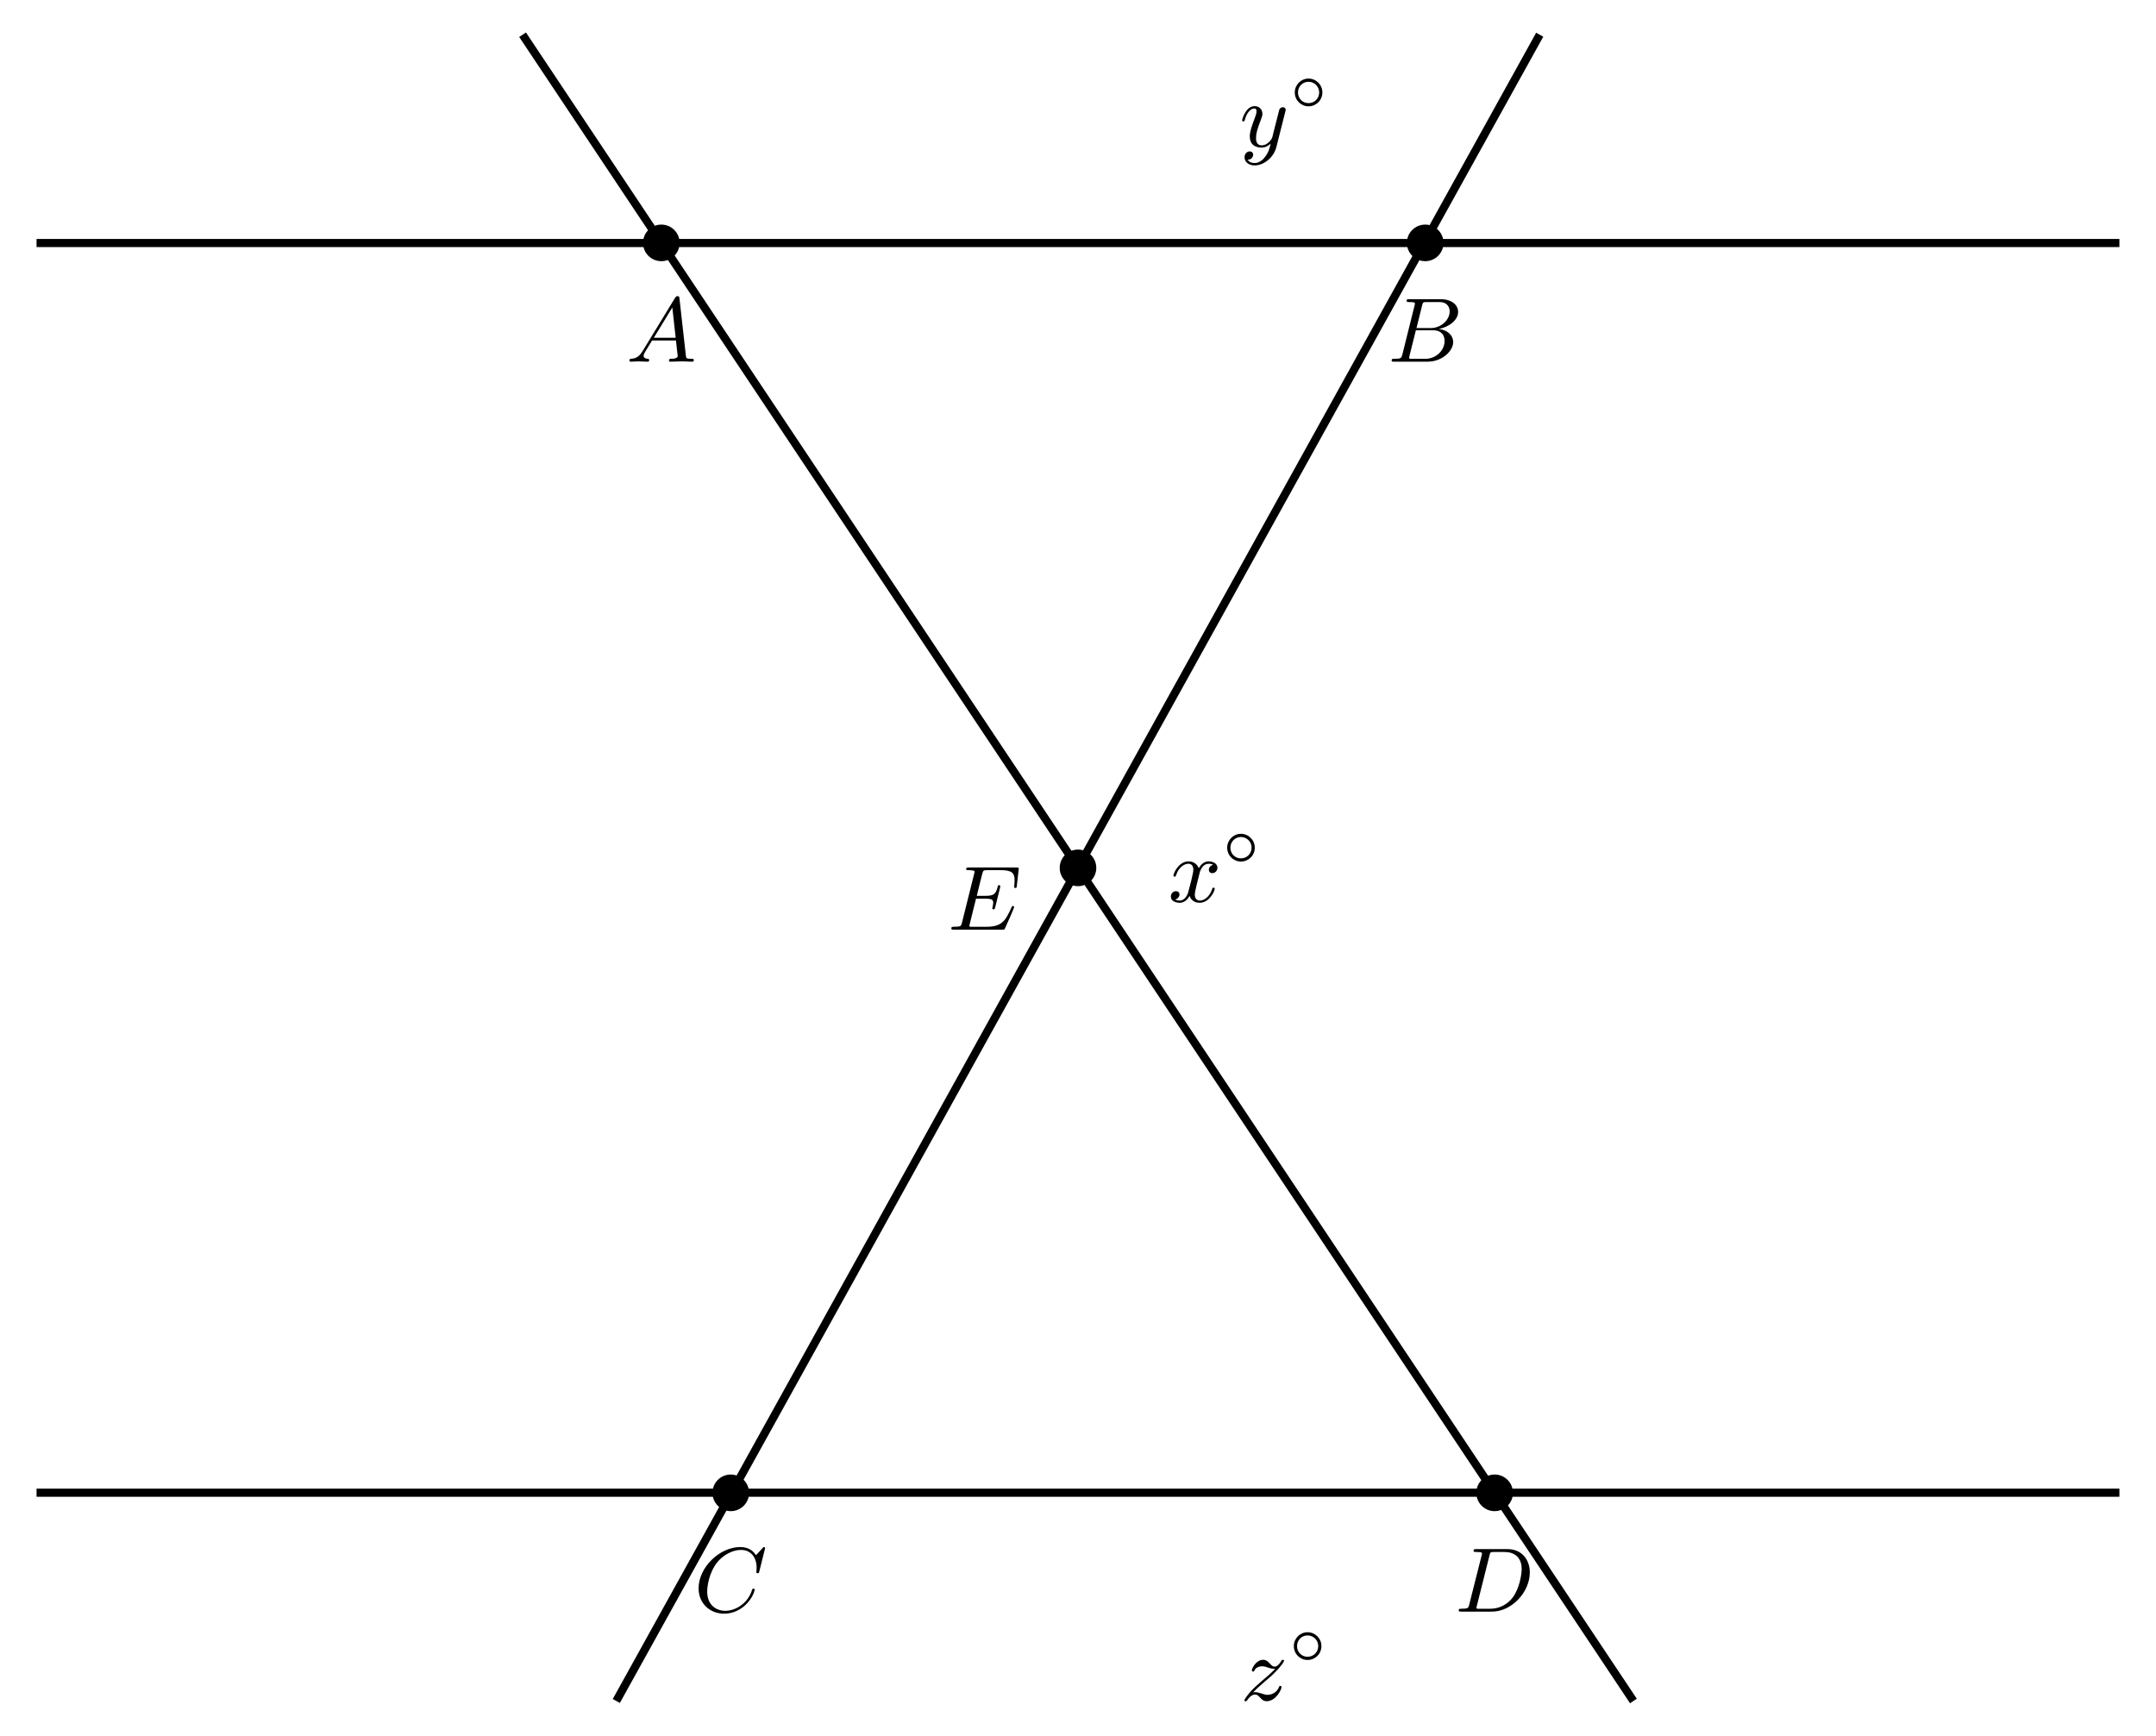
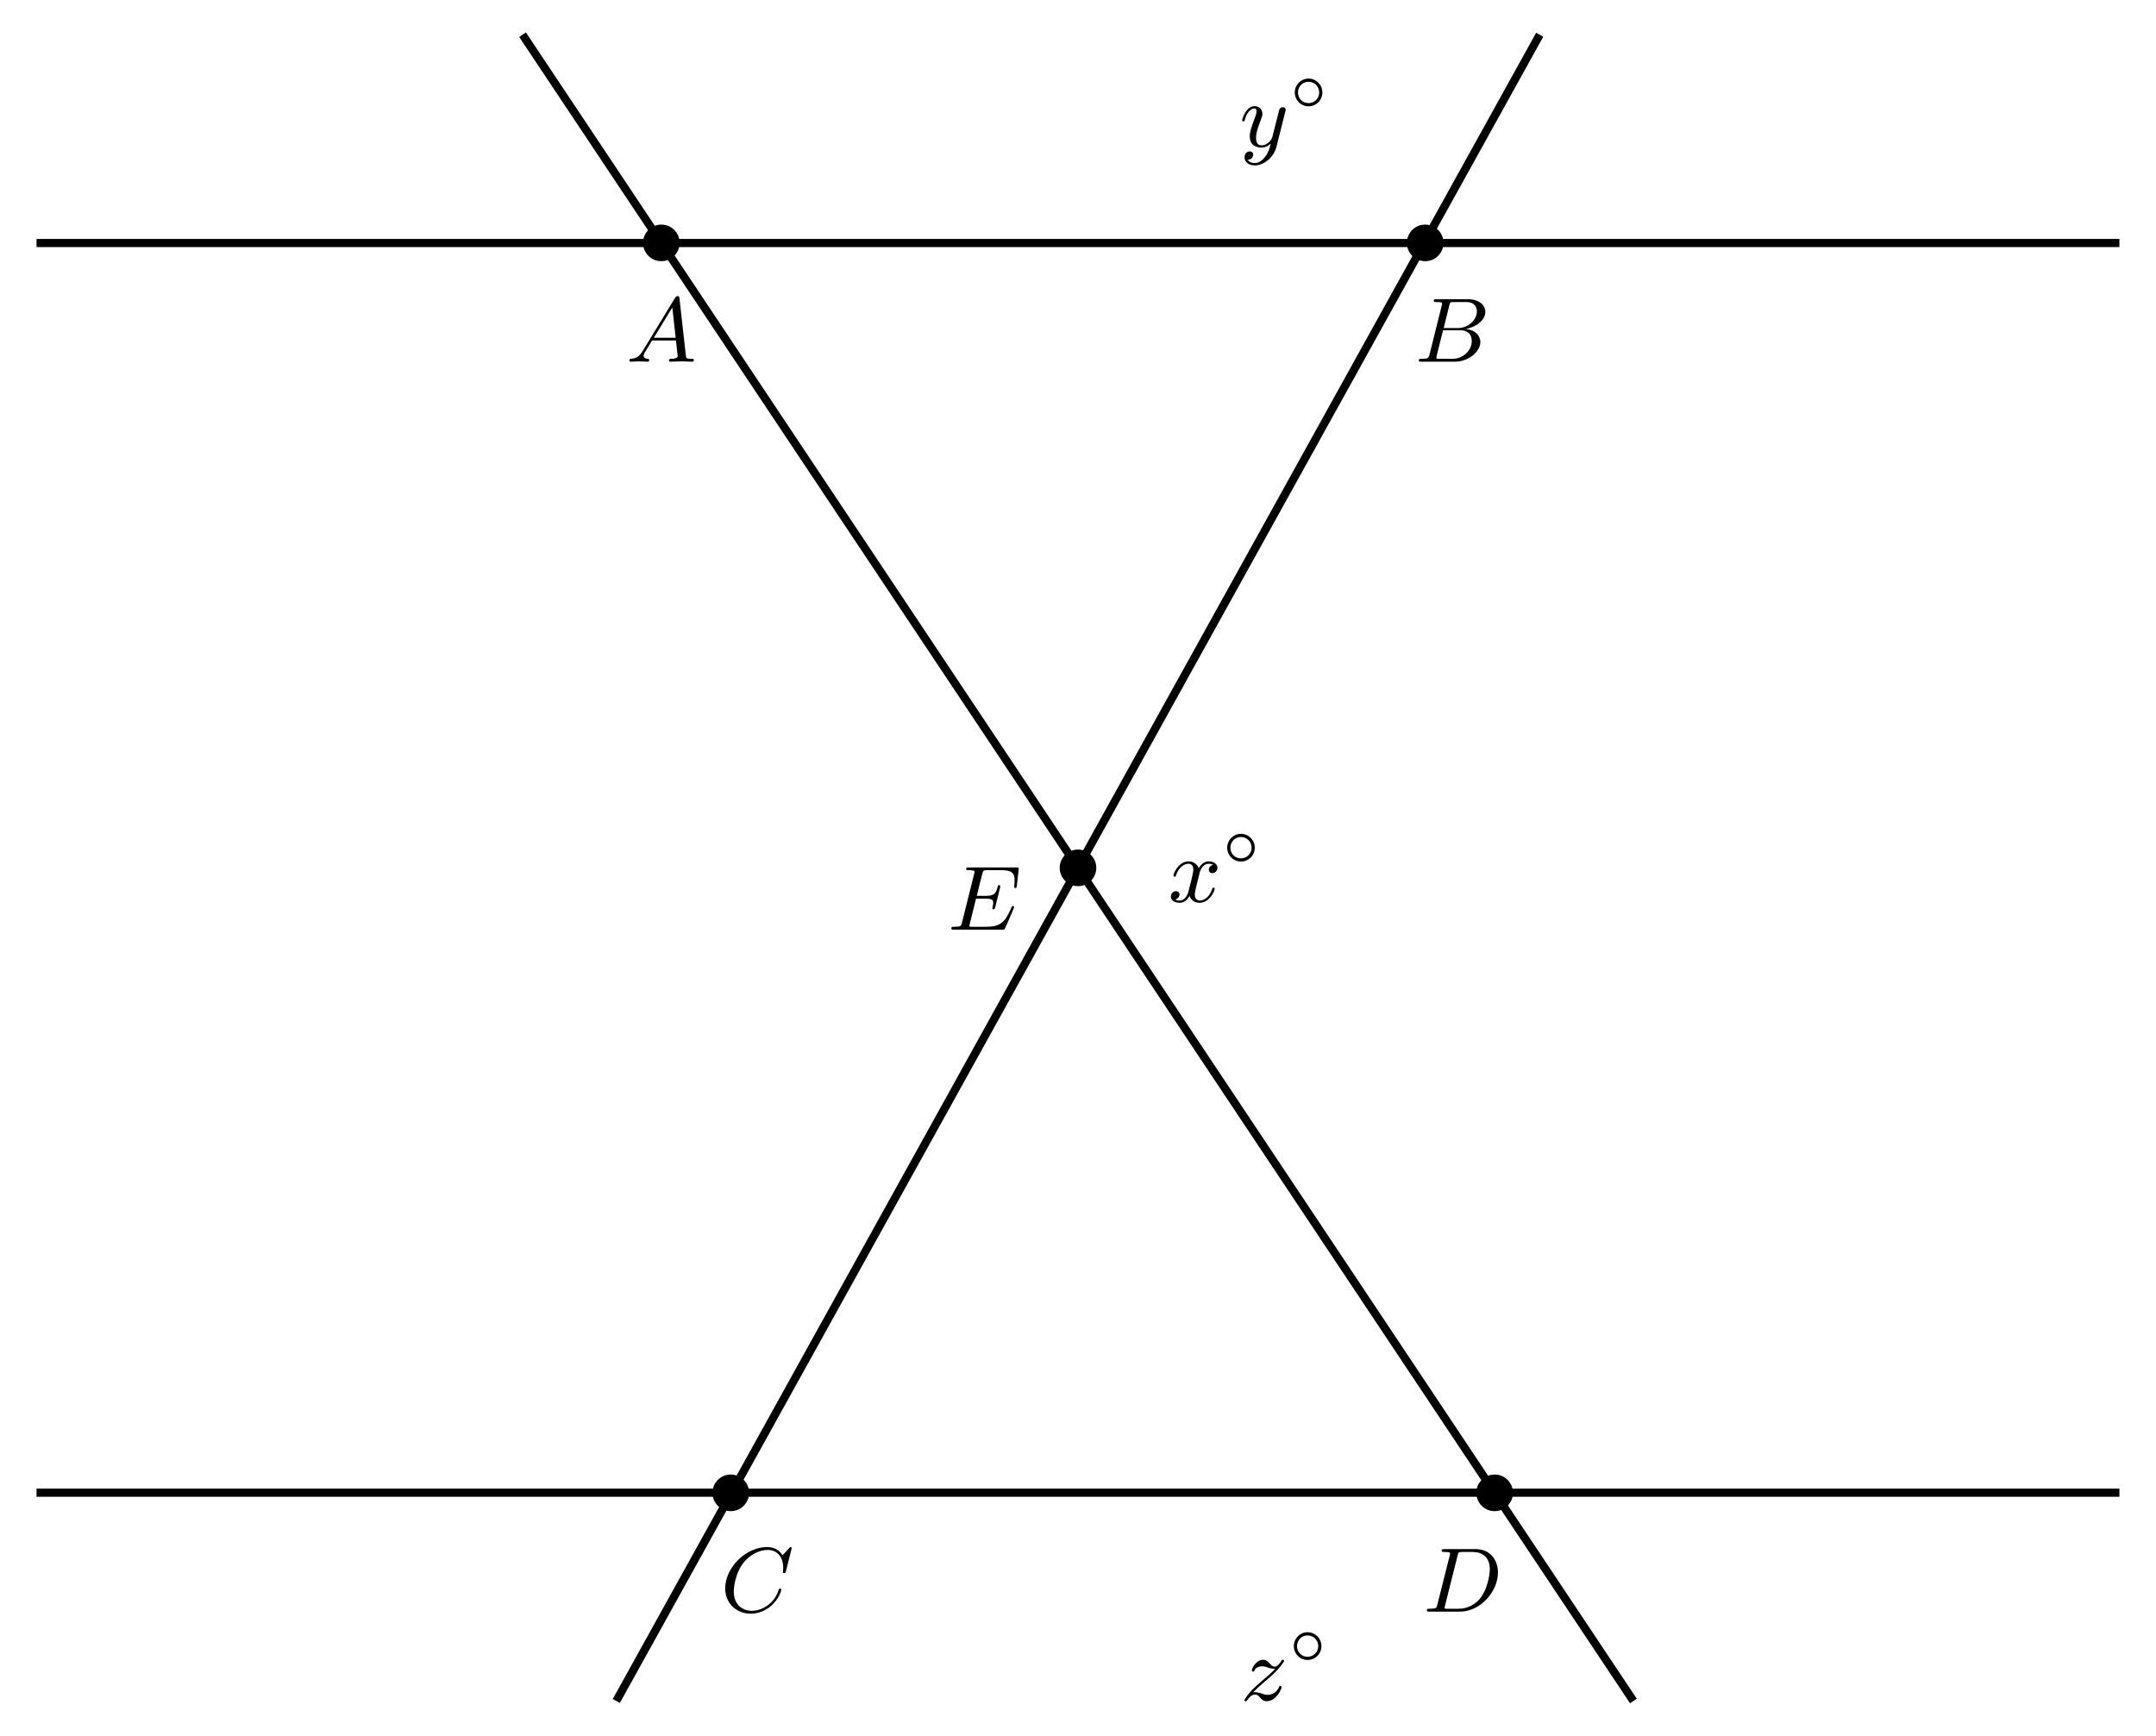
<svg xmlns="http://www.w3.org/2000/svg" xmlns:xlink="http://www.w3.org/1999/xlink" width="359" height="289" viewBox="200.18 152.68 210.89 170.07">
  <defs>
    <g>
      <g id="glyph-1-0">
        <path d="M 1.625 -1.046 C 1.187 -0.328 0.796 -0.312 0.437 -0.281 C 0.375 -0.265 0.328 -0.203 0.328 -0.109 C 0.328 -0.062 0.375 0 0.453 0 C 0.625 0 1.046 -0.031 1.218 -0.031 C 1.421 -0.031 1.906 0 2.093 0 C 2.156 0 2.265 0 2.265 -0.156 C 2.265 -0.265 2.156 -0.281 2.140 -0.281 C 2.046 -0.281 1.718 -0.312 1.718 -0.578 C 1.718 -0.703 1.812 -0.875 1.843 -0.921 L 2.546 -2.078 L 4.890 -2.078 C 4.921 -1.859 4.937 -1.562 4.968 -1.343 C 5 -0.984 5.062 -0.593 5.062 -0.562 C 5.062 -0.437 4.937 -0.281 4.406 -0.281 C 4.328 -0.281 4.203 -0.281 4.203 -0.109 C 4.203 -0.015 4.281 0 4.343 0 C 4.515 0 4.734 -0.015 4.906 -0.015 C 5.078 -0.015 5.296 -0.031 5.437 -0.031 C 5.734 -0.031 5.765 -0.031 5.968 -0.015 C 6.109 -0.015 6.328 0 6.468 0 C 6.515 0 6.640 0 6.640 -0.156 C 6.640 -0.281 6.531 -0.281 6.437 -0.281 C 5.890 -0.281 5.890 -0.343 5.859 -0.593 L 5.234 -6.171 C 5.203 -6.375 5.203 -6.421 5.046 -6.421 C 4.921 -6.421 4.875 -6.359 4.796 -6.25 Z M 2.718 -2.343 L 4.531 -5.312 L 4.859 -2.343 Z M 2.718 -2.343 " />
      </g>
      <g id="glyph-1-1">
        <path d="M 1.468 -0.687 C 1.375 -0.359 1.359 -0.281 0.687 -0.281 C 0.515 -0.281 0.421 -0.281 0.421 -0.109 C 0.421 0 0.515 0 0.671 0 L 3.937 0 C 5.390 0 6.453 -1.062 6.453 -1.921 C 6.453 -2.562 5.921 -3.109 5.046 -3.203 C 6.062 -3.406 6.937 -4.078 6.937 -4.875 C 6.937 -5.578 6.281 -6.125 5.218 -6.125 L 2.156 -6.125 C 1.984 -6.125 1.890 -6.125 1.890 -5.968 C 1.890 -5.843 1.968 -5.843 2.156 -5.843 C 2.187 -5.843 2.343 -5.843 2.5 -5.828 C 2.640 -5.812 2.703 -5.796 2.703 -5.687 C 2.703 -5.656 2.703 -5.609 2.671 -5.515 Z M 2.859 -3.296 L 3.406 -5.5 C 3.484 -5.828 3.5 -5.843 3.890 -5.843 L 5.093 -5.843 C 6.031 -5.843 6.109 -5.140 6.109 -4.921 C 6.109 -4.109 5.281 -3.296 4.265 -3.296 Z M 2.437 -0.281 C 2.312 -0.281 2.281 -0.281 2.25 -0.281 C 2.156 -0.296 2.140 -0.312 2.140 -0.375 C 2.140 -0.390 2.140 -0.406 2.171 -0.578 L 2.796 -3.078 L 4.484 -3.078 C 5.046 -3.078 5.609 -2.828 5.609 -2.015 C 5.609 -1.125 4.796 -0.281 3.718 -0.281 Z M 2.437 -0.281 " />
      </g>
      <g id="glyph-1-2">
        <path d="M 6.937 -6.078 C 6.968 -6.187 6.968 -6.203 6.968 -6.218 C 6.968 -6.234 6.953 -6.328 6.859 -6.328 C 6.812 -6.328 6.781 -6.296 6.718 -6.218 L 6.171 -5.625 C 6.140 -5.578 6.093 -5.546 6.093 -5.546 C 6.078 -5.546 6.078 -5.546 6.015 -5.609 C 5.890 -5.796 5.484 -6.328 4.546 -6.328 C 2.5 -6.328 0.453 -4.328 0.453 -2.281 C 0.453 -0.828 1.531 0.203 2.968 0.203 C 3.906 0.203 4.640 -0.281 4.984 -0.593 C 5.796 -1.328 5.953 -2.109 5.953 -2.156 C 5.953 -2.187 5.937 -2.25 5.828 -2.25 C 5.734 -2.25 5.718 -2.203 5.703 -2.156 C 5.265 -0.718 3.984 -0.078 3.078 -0.078 C 2.218 -0.078 1.296 -0.609 1.296 -1.968 C 1.296 -2.375 1.421 -3.781 2.328 -4.890 C 2.875 -5.531 3.75 -6.046 4.609 -6.046 C 5.609 -6.046 6.140 -5.281 6.140 -4.296 C 6.140 -3.984 6.109 -3.921 6.109 -3.859 C 6.109 -3.765 6.218 -3.765 6.25 -3.765 C 6.359 -3.765 6.359 -3.781 6.406 -3.953 Z M 6.937 -6.078 " />
      </g>
      <g id="glyph-1-3">
        <path d="M 1.437 -0.687 C 1.359 -0.359 1.343 -0.281 0.671 -0.281 C 0.5 -0.281 0.406 -0.281 0.406 -0.109 C 0.406 0 0.5 0 0.656 0 L 3.671 0 C 5.593 0 7.375 -1.906 7.375 -3.843 C 7.375 -5.062 6.609 -6.125 5.203 -6.125 L 2.140 -6.125 C 1.968 -6.125 1.859 -6.125 1.859 -5.968 C 1.859 -5.843 1.953 -5.843 2.140 -5.843 C 2.171 -5.843 2.328 -5.843 2.468 -5.828 C 2.625 -5.812 2.687 -5.796 2.687 -5.687 C 2.687 -5.656 2.687 -5.609 2.656 -5.515 Z M 3.421 -5.5 C 3.5 -5.828 3.515 -5.843 3.890 -5.843 L 4.906 -5.843 C 5.843 -5.843 6.578 -5.328 6.578 -4.171 C 6.578 -3.656 6.359 -2.218 5.656 -1.328 C 5.25 -0.812 4.5 -0.281 3.515 -0.281 L 2.437 -0.281 C 2.312 -0.281 2.296 -0.281 2.265 -0.281 C 2.171 -0.296 2.140 -0.312 2.140 -0.375 C 2.140 -0.390 2.140 -0.406 2.187 -0.578 Z M 3.421 -5.5 " />
      </g>
      <g id="glyph-1-4">
        <path d="M 2.812 -3.031 L 3.734 -3.031 C 4.375 -3.031 4.5 -2.921 4.5 -2.625 C 4.5 -2.562 4.468 -2.375 4.437 -2.218 C 4.421 -2.171 4.406 -2.125 4.406 -2.093 C 4.406 -2.093 4.406 -1.984 4.531 -1.984 C 4.640 -1.984 4.640 -2.046 4.687 -2.171 L 5.156 -4.062 C 5.187 -4.187 5.187 -4.203 5.187 -4.25 C 5.187 -4.312 5.140 -4.359 5.062 -4.359 C 4.968 -4.359 4.953 -4.312 4.921 -4.140 C 4.734 -3.421 4.453 -3.312 3.734 -3.312 L 2.890 -3.312 C 3.015 -3.859 3.437 -5.562 3.484 -5.671 C 3.546 -5.796 3.609 -5.828 3.906 -5.828 L 5.218 -5.828 C 6.343 -5.828 6.593 -5.546 6.593 -4.828 C 6.593 -4.546 6.546 -4.281 6.546 -4.218 C 6.546 -4.140 6.593 -4.078 6.671 -4.078 C 6.781 -4.078 6.796 -4.140 6.812 -4.312 L 7 -5.968 C 7 -6.093 6.906 -6.093 6.734 -6.093 L 2.109 -6.093 C 1.953 -6.093 1.843 -6.093 1.843 -5.937 C 1.843 -5.828 1.937 -5.828 2.125 -5.828 C 2.156 -5.828 2.328 -5.828 2.468 -5.796 C 2.656 -5.781 2.671 -5.734 2.671 -5.656 C 2.671 -5.625 2.671 -5.609 2.625 -5.453 L 1.437 -0.687 C 1.359 -0.359 1.343 -0.281 0.656 -0.281 C 0.5 -0.281 0.390 -0.281 0.390 -0.109 C 0.390 0 0.484 0 0.640 0 L 5.375 0 C 5.546 0 5.562 0 5.593 -0.031 C 5.609 -0.046 5.625 -0.046 5.671 -0.171 C 5.781 -0.406 6.546 -2.109 6.546 -2.203 C 6.546 -2.265 6.5 -2.312 6.421 -2.312 C 6.343 -2.312 6.343 -2.312 6.25 -2.093 C 5.687 -0.843 5.312 -0.281 3.828 -0.281 L 2.453 -0.281 C 2.328 -0.281 2.312 -0.281 2.281 -0.281 C 2.187 -0.296 2.156 -0.312 2.156 -0.375 C 2.156 -0.390 2.156 -0.406 2.203 -0.578 Z M 2.812 -3.031 " />
      </g>
      <g id="glyph-1-5">
        <path d="M 4.406 -3.625 C 4.078 -3.562 3.984 -3.281 3.984 -3.140 C 3.984 -2.968 4.109 -2.812 4.328 -2.812 C 4.578 -2.812 4.828 -3.031 4.828 -3.343 C 4.828 -3.765 4.375 -3.968 3.953 -3.968 C 3.421 -3.968 3.109 -3.484 3 -3.296 C 2.828 -3.734 2.437 -3.968 2 -3.968 C 1.046 -3.968 0.515 -2.812 0.515 -2.578 C 0.515 -2.5 0.578 -2.468 0.640 -2.468 C 0.718 -2.468 0.75 -2.515 0.765 -2.578 C 1.046 -3.468 1.640 -3.734 1.984 -3.734 C 2.25 -3.734 2.468 -3.562 2.468 -3.140 C 2.468 -2.828 2.093 -1.390 1.968 -0.953 C 1.906 -0.687 1.625 -0.125 1.140 -0.125 C 0.953 -0.125 0.765 -0.187 0.687 -0.234 C 0.921 -0.281 1.109 -0.5 1.109 -0.718 C 1.109 -0.953 0.937 -1.046 0.765 -1.046 C 0.5 -1.046 0.265 -0.828 0.265 -0.515 C 0.265 -0.078 0.75 0.093 1.125 0.093 C 1.656 0.093 1.953 -0.328 2.093 -0.578 C 2.312 0.015 2.843 0.093 3.078 0.093 C 4.046 0.093 4.562 -1.062 4.562 -1.281 C 4.562 -1.328 4.531 -1.390 4.453 -1.390 C 4.343 -1.390 4.343 -1.359 4.296 -1.218 C 4.093 -0.578 3.578 -0.125 3.109 -0.125 C 2.859 -0.125 2.609 -0.281 2.609 -0.718 C 2.609 -0.921 2.734 -1.406 2.812 -1.75 C 2.859 -1.906 3.093 -2.875 3.109 -2.937 C 3.218 -3.265 3.484 -3.734 3.953 -3.734 C 4.109 -3.734 4.281 -3.718 4.406 -3.625 Z M 4.406 -3.625 " />
      </g>
      <g id="glyph-1-6">
        <path d="M 4.5 -3.453 C 4.515 -3.5 4.531 -3.546 4.531 -3.609 C 4.531 -3.718 4.453 -3.859 4.25 -3.859 C 4.140 -3.859 3.968 -3.796 3.906 -3.625 C 3.890 -3.593 3.796 -3.218 3.75 -3.015 L 3.296 -1.234 C 3.234 -0.968 3.234 -0.953 3.203 -0.875 C 3.203 -0.828 2.828 -0.125 2.171 -0.125 C 1.625 -0.125 1.625 -0.687 1.625 -0.859 C 1.625 -1.265 1.734 -1.703 2.125 -2.703 C 2.203 -2.921 2.25 -3.046 2.25 -3.203 C 2.25 -3.656 1.921 -3.968 1.484 -3.968 C 0.625 -3.968 0.265 -2.687 0.265 -2.578 C 0.265 -2.5 0.328 -2.468 0.390 -2.468 C 0.484 -2.468 0.5 -2.531 0.531 -2.640 C 0.718 -3.312 1.078 -3.734 1.453 -3.734 C 1.671 -3.734 1.671 -3.562 1.671 -3.437 C 1.671 -3.296 1.625 -3.125 1.546 -2.921 C 1.125 -1.796 1.015 -1.421 1.015 -1 C 1.015 0 1.828 0.093 2.156 0.093 C 2.593 0.093 2.906 -0.140 3.062 -0.296 C 2.953 0.156 2.859 0.562 2.5 1.015 C 2.234 1.375 1.875 1.609 1.484 1.609 C 1.234 1.609 0.937 1.531 0.812 1.281 C 1.281 1.281 1.343 0.875 1.343 0.796 C 1.343 0.593 1.203 0.468 1 0.468 C 0.796 0.468 0.5 0.640 0.5 1.046 C 0.5 1.515 0.921 1.843 1.484 1.843 C 2.390 1.843 3.375 1.062 3.625 0.015 Z M 4.5 -3.453 " />
      </g>
      <g id="glyph-1-7">
        <path d="M 1.25 -0.765 C 1.437 -0.984 1.921 -1.437 2.312 -1.765 C 2.984 -2.328 3.187 -2.515 3.296 -2.640 C 4.031 -3.359 4.281 -3.812 4.281 -3.859 C 4.281 -3.875 4.281 -3.968 4.156 -3.968 C 4.078 -3.968 4.062 -3.937 4.015 -3.859 C 3.906 -3.687 3.656 -3.296 3.359 -3.296 C 3.171 -3.296 3.062 -3.406 2.859 -3.625 C 2.640 -3.859 2.468 -3.968 2.234 -3.968 C 1.546 -3.968 1.125 -3.140 1.125 -2.921 C 1.125 -2.890 1.140 -2.812 1.234 -2.812 C 1.328 -2.812 1.359 -2.875 1.359 -2.890 C 1.531 -3.328 2.062 -3.328 2.140 -3.328 C 2.343 -3.328 2.562 -3.265 2.75 -3.187 C 3.109 -3.078 3.265 -3.078 3.406 -3.078 C 3.125 -2.765 2.625 -2.328 2.046 -1.843 C 1.609 -1.468 1.328 -1.187 1.125 -1 C 0.796 -0.640 0.390 -0.093 0.390 0 C 0.390 0.062 0.437 0.093 0.515 0.093 C 0.593 0.093 0.609 0.062 0.656 0.015 C 1 -0.531 1.343 -0.562 1.437 -0.562 C 1.656 -0.562 1.781 -0.437 1.984 -0.203 C 2.187 0.031 2.390 0.093 2.562 0.093 C 3.484 0.093 4.031 -1.046 4.031 -1.296 C 4.031 -1.375 3.968 -1.406 3.906 -1.406 C 3.812 -1.406 3.796 -1.343 3.781 -1.296 C 3.531 -0.640 2.890 -0.531 2.656 -0.531 C 2.5 -0.531 2.312 -0.578 2.046 -0.671 C 1.859 -0.718 1.656 -0.796 1.468 -0.796 C 1.375 -0.796 1.281 -0.765 1.25 -0.765 Z M 1.25 -0.765 " />
      </g>
      <g id="glyph-2-0">
        <path d="M 3.265 -1.5 C 3.265 -2.25 2.656 -2.859 1.906 -2.859 C 1.171 -2.859 0.562 -2.25 0.562 -1.5 C 0.562 -0.734 1.171 -0.140 1.906 -0.140 C 2.656 -0.140 3.265 -0.734 3.265 -1.5 Z M 1.906 -0.453 C 1.328 -0.453 0.875 -0.906 0.875 -1.5 C 0.875 -2.078 1.328 -2.546 1.906 -2.546 C 2.484 -2.546 2.953 -2.078 2.953 -1.5 C 2.953 -0.906 2.484 -0.453 1.906 -0.453 Z M 1.906 -0.453 " />
      </g>
    </g>
  </defs>
  <path fill="none" stroke-width="0.797" stroke-linecap="butt" stroke-linejoin="miter" stroke="rgb(0%, 0%, 0%)" stroke-opacity="1" stroke-miterlimit="10" d="M -102.049 61.229 L 102.047 61.229 " transform="matrix(1, 0, 0, -1, 305.624, 237.722)" />
  <path fill="none" stroke-width="0.797" stroke-linecap="butt" stroke-linejoin="miter" stroke="rgb(0%, 0%, 0%)" stroke-opacity="1" stroke-miterlimit="10" d="M -102.049 -61.227 L 102.047 -61.227 " transform="matrix(1, 0, 0, -1, 305.624, 237.722)" />
  <path fill="none" stroke-width="0.797" stroke-linecap="butt" stroke-linejoin="miter" stroke="rgb(0%, 0%, 0%)" stroke-opacity="1" stroke-miterlimit="10" d="M -54.424 81.639 L 54.426 -81.637 " transform="matrix(1, 0, 0, -1, 305.624, 237.722)" />
  <path fill="none" stroke-width="0.797" stroke-linecap="butt" stroke-linejoin="miter" stroke="rgb(0%, 0%, 0%)" stroke-opacity="1" stroke-miterlimit="10" d="M -45.241 -81.637 L 45.243 81.639 " transform="matrix(1, 0, 0, -1, 305.624, 237.722)" />
  <path fill-rule="nonzero" fill="rgb(0%, 0%, 0%)" fill-opacity="1" d="M 266.589 176.480 C 266.589 175.492 265.789 174.687 264.796 174.687 C 263.804 174.687 263.003 175.492 263.003 176.480 C 263.003 177.472 263.804 178.273 264.796 178.273 C 265.789 178.273 266.589 177.472 266.589 176.480 Z M 266.589 176.480 " />
  <g fill="rgb(0%, 0%, 0%)" fill-opacity="1">
    <use xlink:href="#glyph-1-0" x="261.342" y="188.121" />
  </g>
  <path fill-rule="nonzero" fill="rgb(0%, 0%, 0%)" fill-opacity="1" d="M 341.441 176.480 C 341.441 175.492 340.636 174.687 339.648 174.687 C 338.656 174.687 337.851 175.492 337.851 176.480 C 337.851 177.472 338.656 178.273 339.648 178.273 C 340.636 178.273 341.441 177.472 341.441 176.480 Z M 341.441 176.480 " />
  <g fill="rgb(0%, 0%, 0%)" fill-opacity="1">
-     <use xlink:href="#glyph-1-1" x="335.936" y="188.121" />
+     <use xlink:href="#glyph-1-1" x="338.6" y="188.121" />
  </g>
  <path fill-rule="nonzero" fill="rgb(0%, 0%, 0%)" fill-opacity="1" d="M 273.394 298.960 C 273.394 297.972 272.589 297.167 271.601 297.167 C 270.609 297.167 269.808 297.972 269.808 298.960 C 269.808 299.953 270.609 300.757 271.601 300.757 C 272.589 300.757 273.394 299.953 273.394 298.960 Z M 273.394 298.960 " />
  <g fill="rgb(0%, 0%, 0%)" fill-opacity="1">
-     <use xlink:href="#glyph-1-2" x="267.994" y="310.601" />
+     <use xlink:href="#glyph-1-2" x="270.6" y="310.601" />
  </g>
  <path fill-rule="nonzero" fill="rgb(0%, 0%, 0%)" fill-opacity="1" d="M 348.246 298.960 C 348.246 297.972 347.441 297.167 346.449 297.167 C 345.460 297.167 344.656 297.972 344.656 298.960 C 344.656 299.953 345.460 300.757 346.449 300.757 C 347.441 300.757 348.246 299.953 348.246 298.960 Z M 348.246 298.960 " />
  <g fill="rgb(0%, 0%, 0%)" fill-opacity="1">
-     <use xlink:href="#glyph-1-3" x="342.523" y="310.601" />
+     <use xlink:href="#glyph-1-3" x="339.4" y="310.601" />
  </g>
  <path fill-rule="nonzero" fill="rgb(0%, 0%, 0%)" fill-opacity="1" d="M 307.417 237.722 C 307.417 236.730 306.613 235.929 305.625 235.929 C 304.632 235.929 303.832 236.730 303.832 237.722 C 303.832 238.710 304.632 239.515 305.625 239.515 C 306.613 239.515 307.417 238.710 307.417 237.722 Z M 307.417 237.722 " />
  <g fill="rgb(0%, 0%, 0%)" fill-opacity="1">
    <use xlink:href="#glyph-1-4" x="292.82" y="243.774" />
  </g>
  <g fill="rgb(0%, 0%, 0%)" fill-opacity="1">
    <use xlink:href="#glyph-1-5" x="314.46" y="241.052" />
  </g>
  <g fill="rgb(0%, 0%, 0%)" fill-opacity="1">
    <use xlink:href="#glyph-2-0" x="319.683" y="237.243" />
  </g>
  <g fill="rgb(0%, 0%, 0%)" fill-opacity="1">
    <use xlink:href="#glyph-1-6" x="321.445" y="167.047" />
  </g>
  <g fill="rgb(0%, 0%, 0%)" fill-opacity="1">
    <use xlink:href="#glyph-2-0" x="326.305" y="163.238" />
  </g>
  <g fill="rgb(0%, 0%, 0%)" fill-opacity="1">
    <use xlink:href="#glyph-1-7" x="321.538" y="319.288" />
  </g>
  <g fill="rgb(0%, 0%, 0%)" fill-opacity="1">
    <use xlink:href="#glyph-2-0" x="326.212" y="315.479" />
  </g>
</svg>
